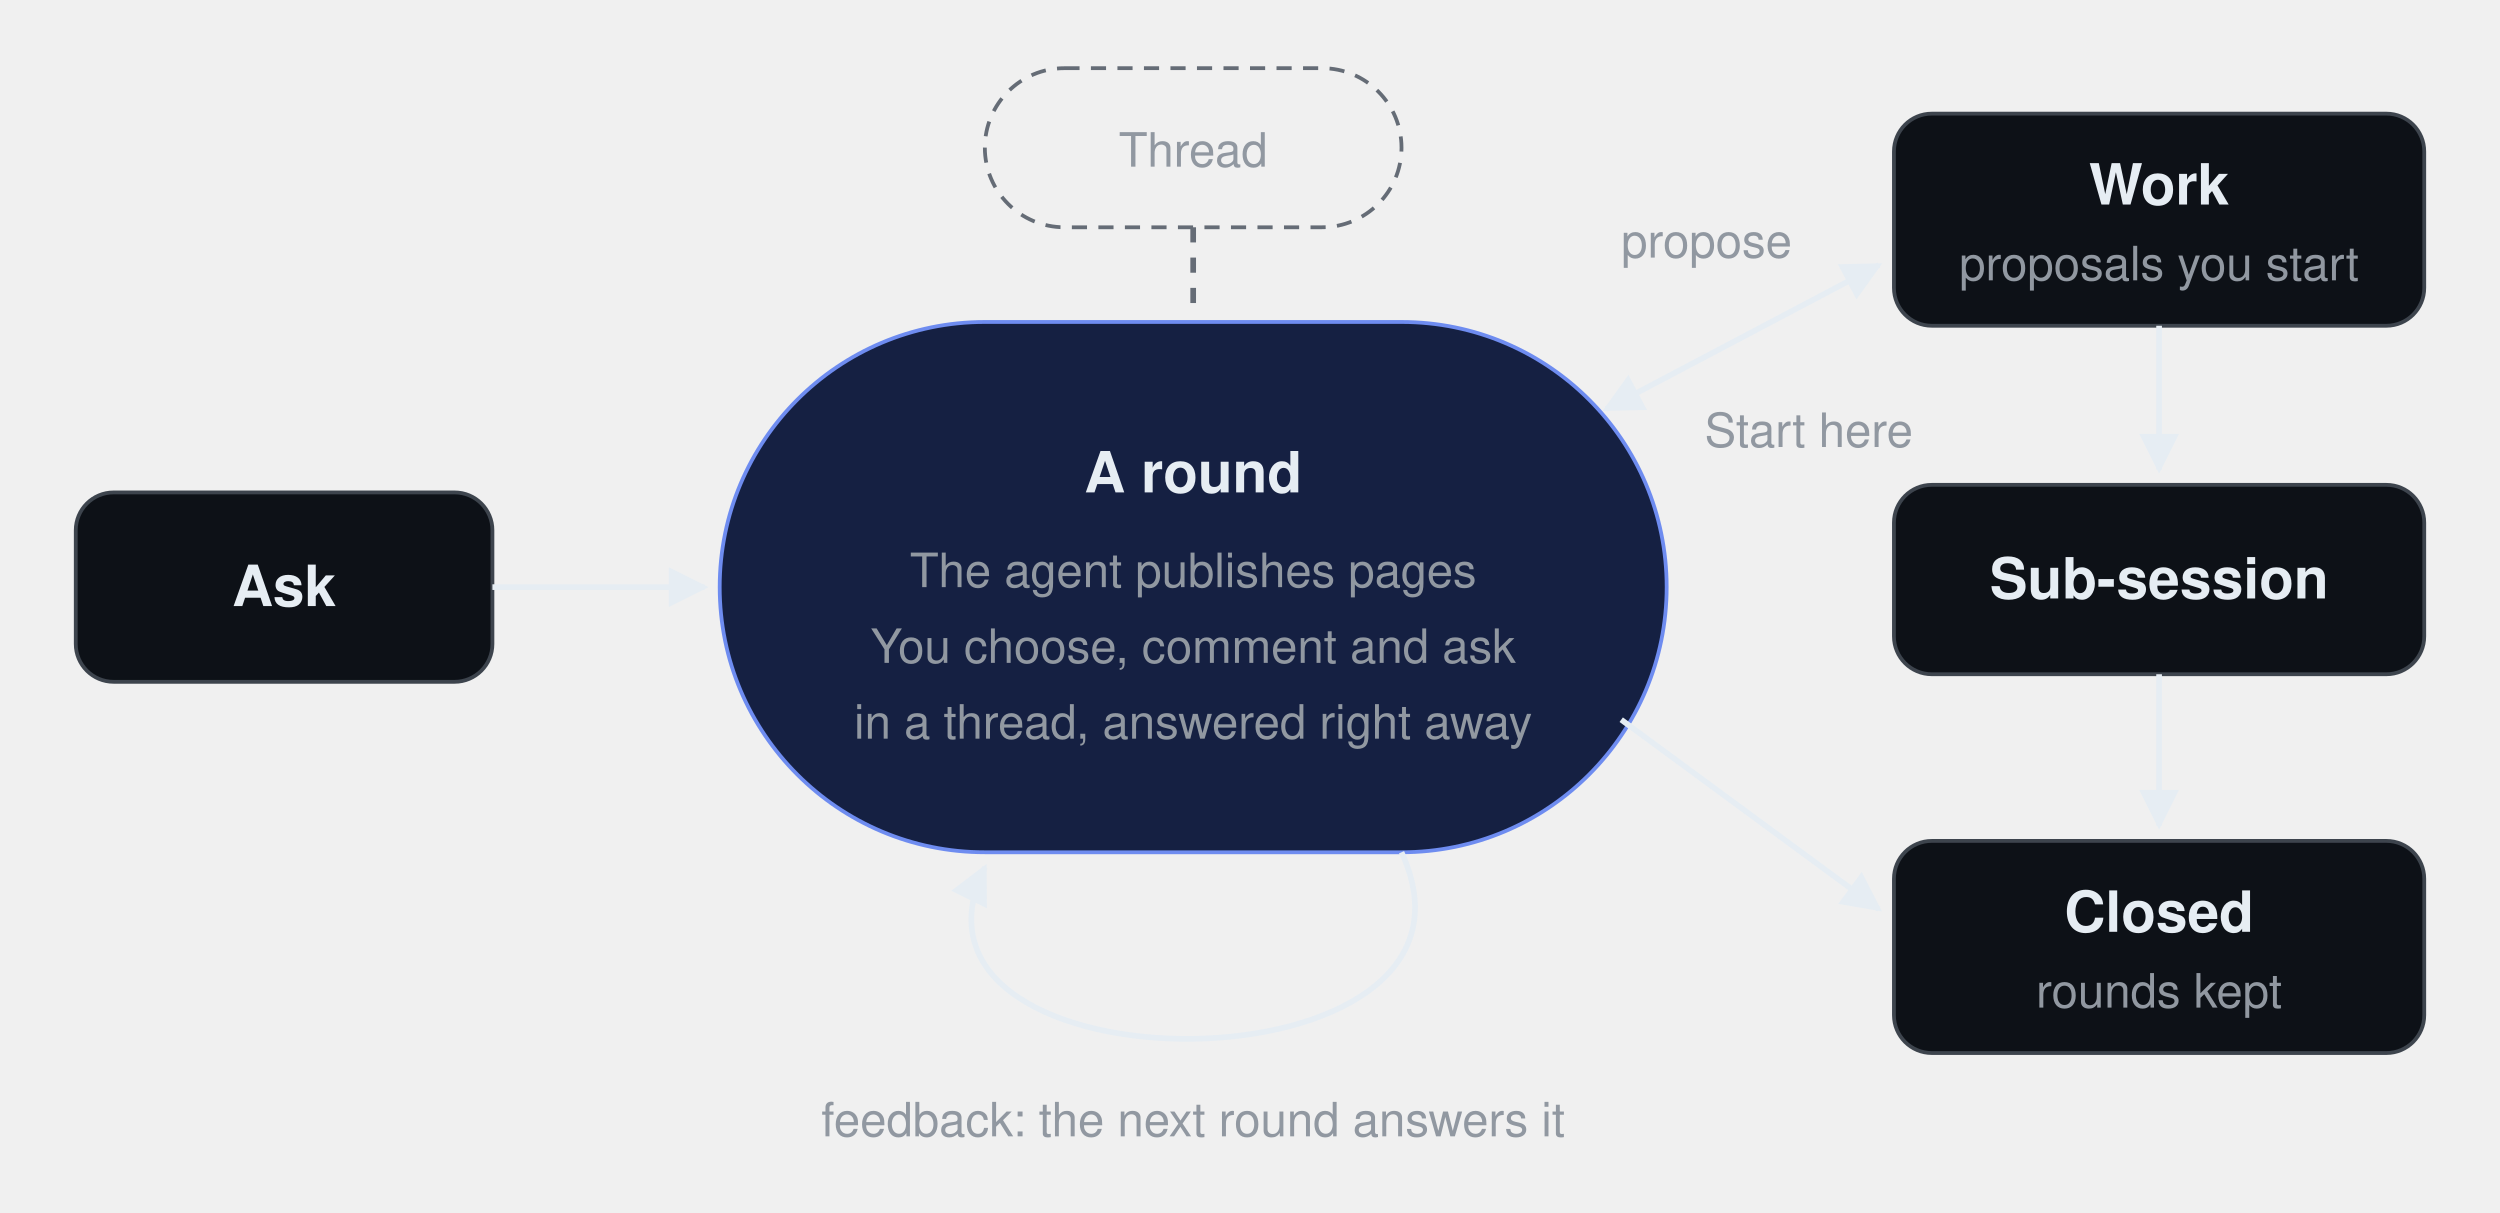
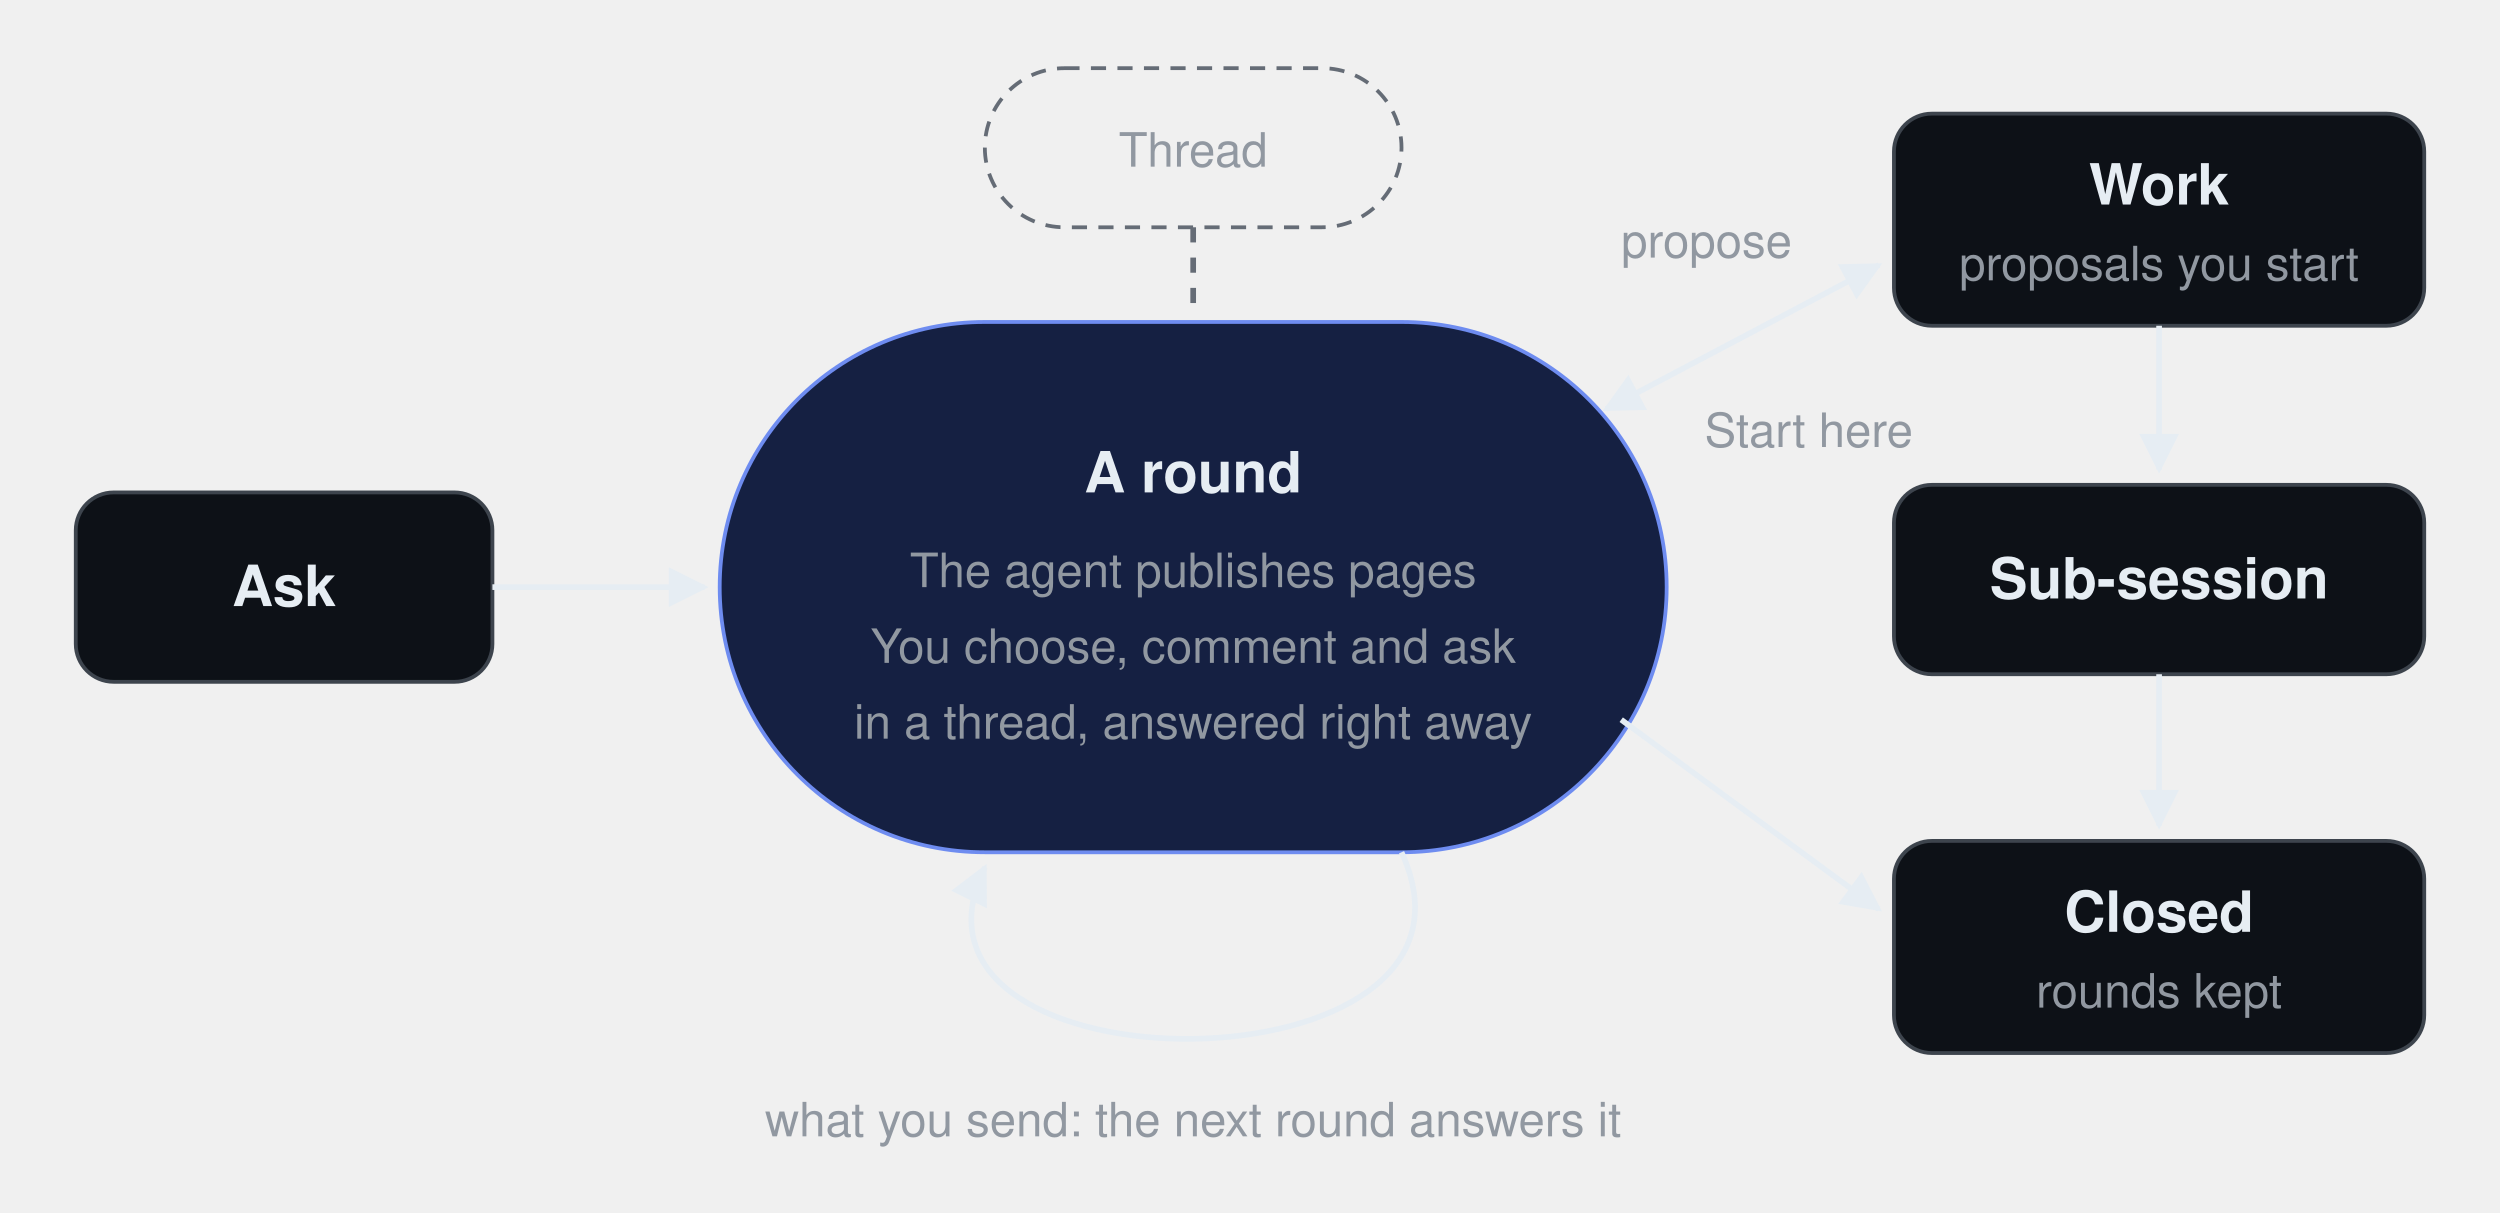
- <svg xmlns="http://www.w3.org/2000/svg" viewBox="0 0 660 320" role="img" aria-label="A pair session: you ask, then work through rounds with feedback. The agent proposes work on the Work page, and work you start runs in the session's next rounds or in a sub-session. A session ends when you close it.">
+ <svg xmlns="http://www.w3.org/2000/svg" viewBox="0 0 660 320" role="img" aria-label="A pair session: you ask, then work through rounds you send. The agent proposes work on the Work page, and work you start runs in the session's next rounds or in a sub-session. A session ends when you close it.">
  <style>
text{font-family:-apple-system,BlinkMacSystemFont,"Segoe UI",Helvetica,Arial,sans-serif;fill:#1f2328;text-anchor:middle;font-size:15px}
.t{font-weight:600}.s{font-size:12.5px;fill:#59636e}.l{text-anchor:start}
.line{fill:none;stroke:#1f2328;stroke-width:1.5}.head{fill:#1f2328}
.box{fill:#ffffff;stroke:#b8bec6}.round{fill:#eef2fd;stroke:#3a5bd9}.side{fill:none;stroke:#8c959f;stroke-dasharray:4 3}.dash{fill:none;stroke:#8c959f;stroke-width:1.5;stroke-dasharray:4 4}
text{fill:#e6edf3}.s{fill:#9198a1}.line{stroke:#e6edf3}.head{fill:#e6edf3}.box{fill:#0d1117;stroke:#3d444d}.round{fill:#152042;stroke:#6e8cf0}.side{stroke:#656c76}.dash{stroke:#656c76}
</style>
  <defs>
    <marker id="a" viewBox="0 0 10 10" refX="9" refY="5" markerWidth="7" markerHeight="7" orient="auto-start-reverse">
      <path d="M0,0 L10,5 L0,10 z" class="head" />
    </marker>
  </defs>
  <rect class="box" x="20" y="130" width="110" height="50" rx="10" />
  <text x="75" y="160" class="t">Ask</text>
  <path class="line" d="M130 155 H186" marker-end="url(#a)" />
  <rect class="round" x="190" y="85" width="250" height="140" rx="70" />
  <text x="315" y="130" class="t">A round</text>
  <text x="315" y="155" class="s">The agent publishes pages</text>
  <text x="315" y="175" class="s">You choose, comment and ask</text>
  <text x="315" y="195" class="s">in a thread, answered right away</text>
  <path class="line" d="M370 225 C400 290 230 290 260 229" marker-end="url(#a)" />
-   <text x="315" y="300" class="s">feedback: the next round answers it</text>
+   <text x="315" y="300" class="s">what you send: the next round answers it</text>
  <rect class="side" x="260" y="18" width="110" height="42" rx="21" />
  <text x="315" y="44" class="s">Thread</text>
  <path class="dash" d="M315 60 V83" />
  <rect class="box" x="500" y="30" width="140" height="56" rx="10" />
  <text x="570" y="54" class="t">Work</text>
  <text x="570" y="74" class="s">proposals you start</text>
  <path class="line" d="M424 108 L496 70" marker-start="url(#a)" marker-end="url(#a)" />
  <text x="428" y="68" class="s l">propose</text>
  <text x="450" y="118" class="s l">Start here</text>
  <rect class="box" x="500" y="128" width="140" height="50" rx="10" />
  <text x="570" y="158" class="t">Sub-session</text>
  <path class="line" d="M570 86 V124" marker-end="url(#a)" />
  <rect class="box" x="500" y="222" width="140" height="56" rx="10" />
  <text x="570" y="246" class="t">Closed</text>
  <text x="570" y="266" class="s">rounds kept</text>
  <path class="line" d="M570 178 V218" marker-end="url(#a)" />
  <path class="line" d="M428 190 L496 240" marker-end="url(#a)" />
</svg>
